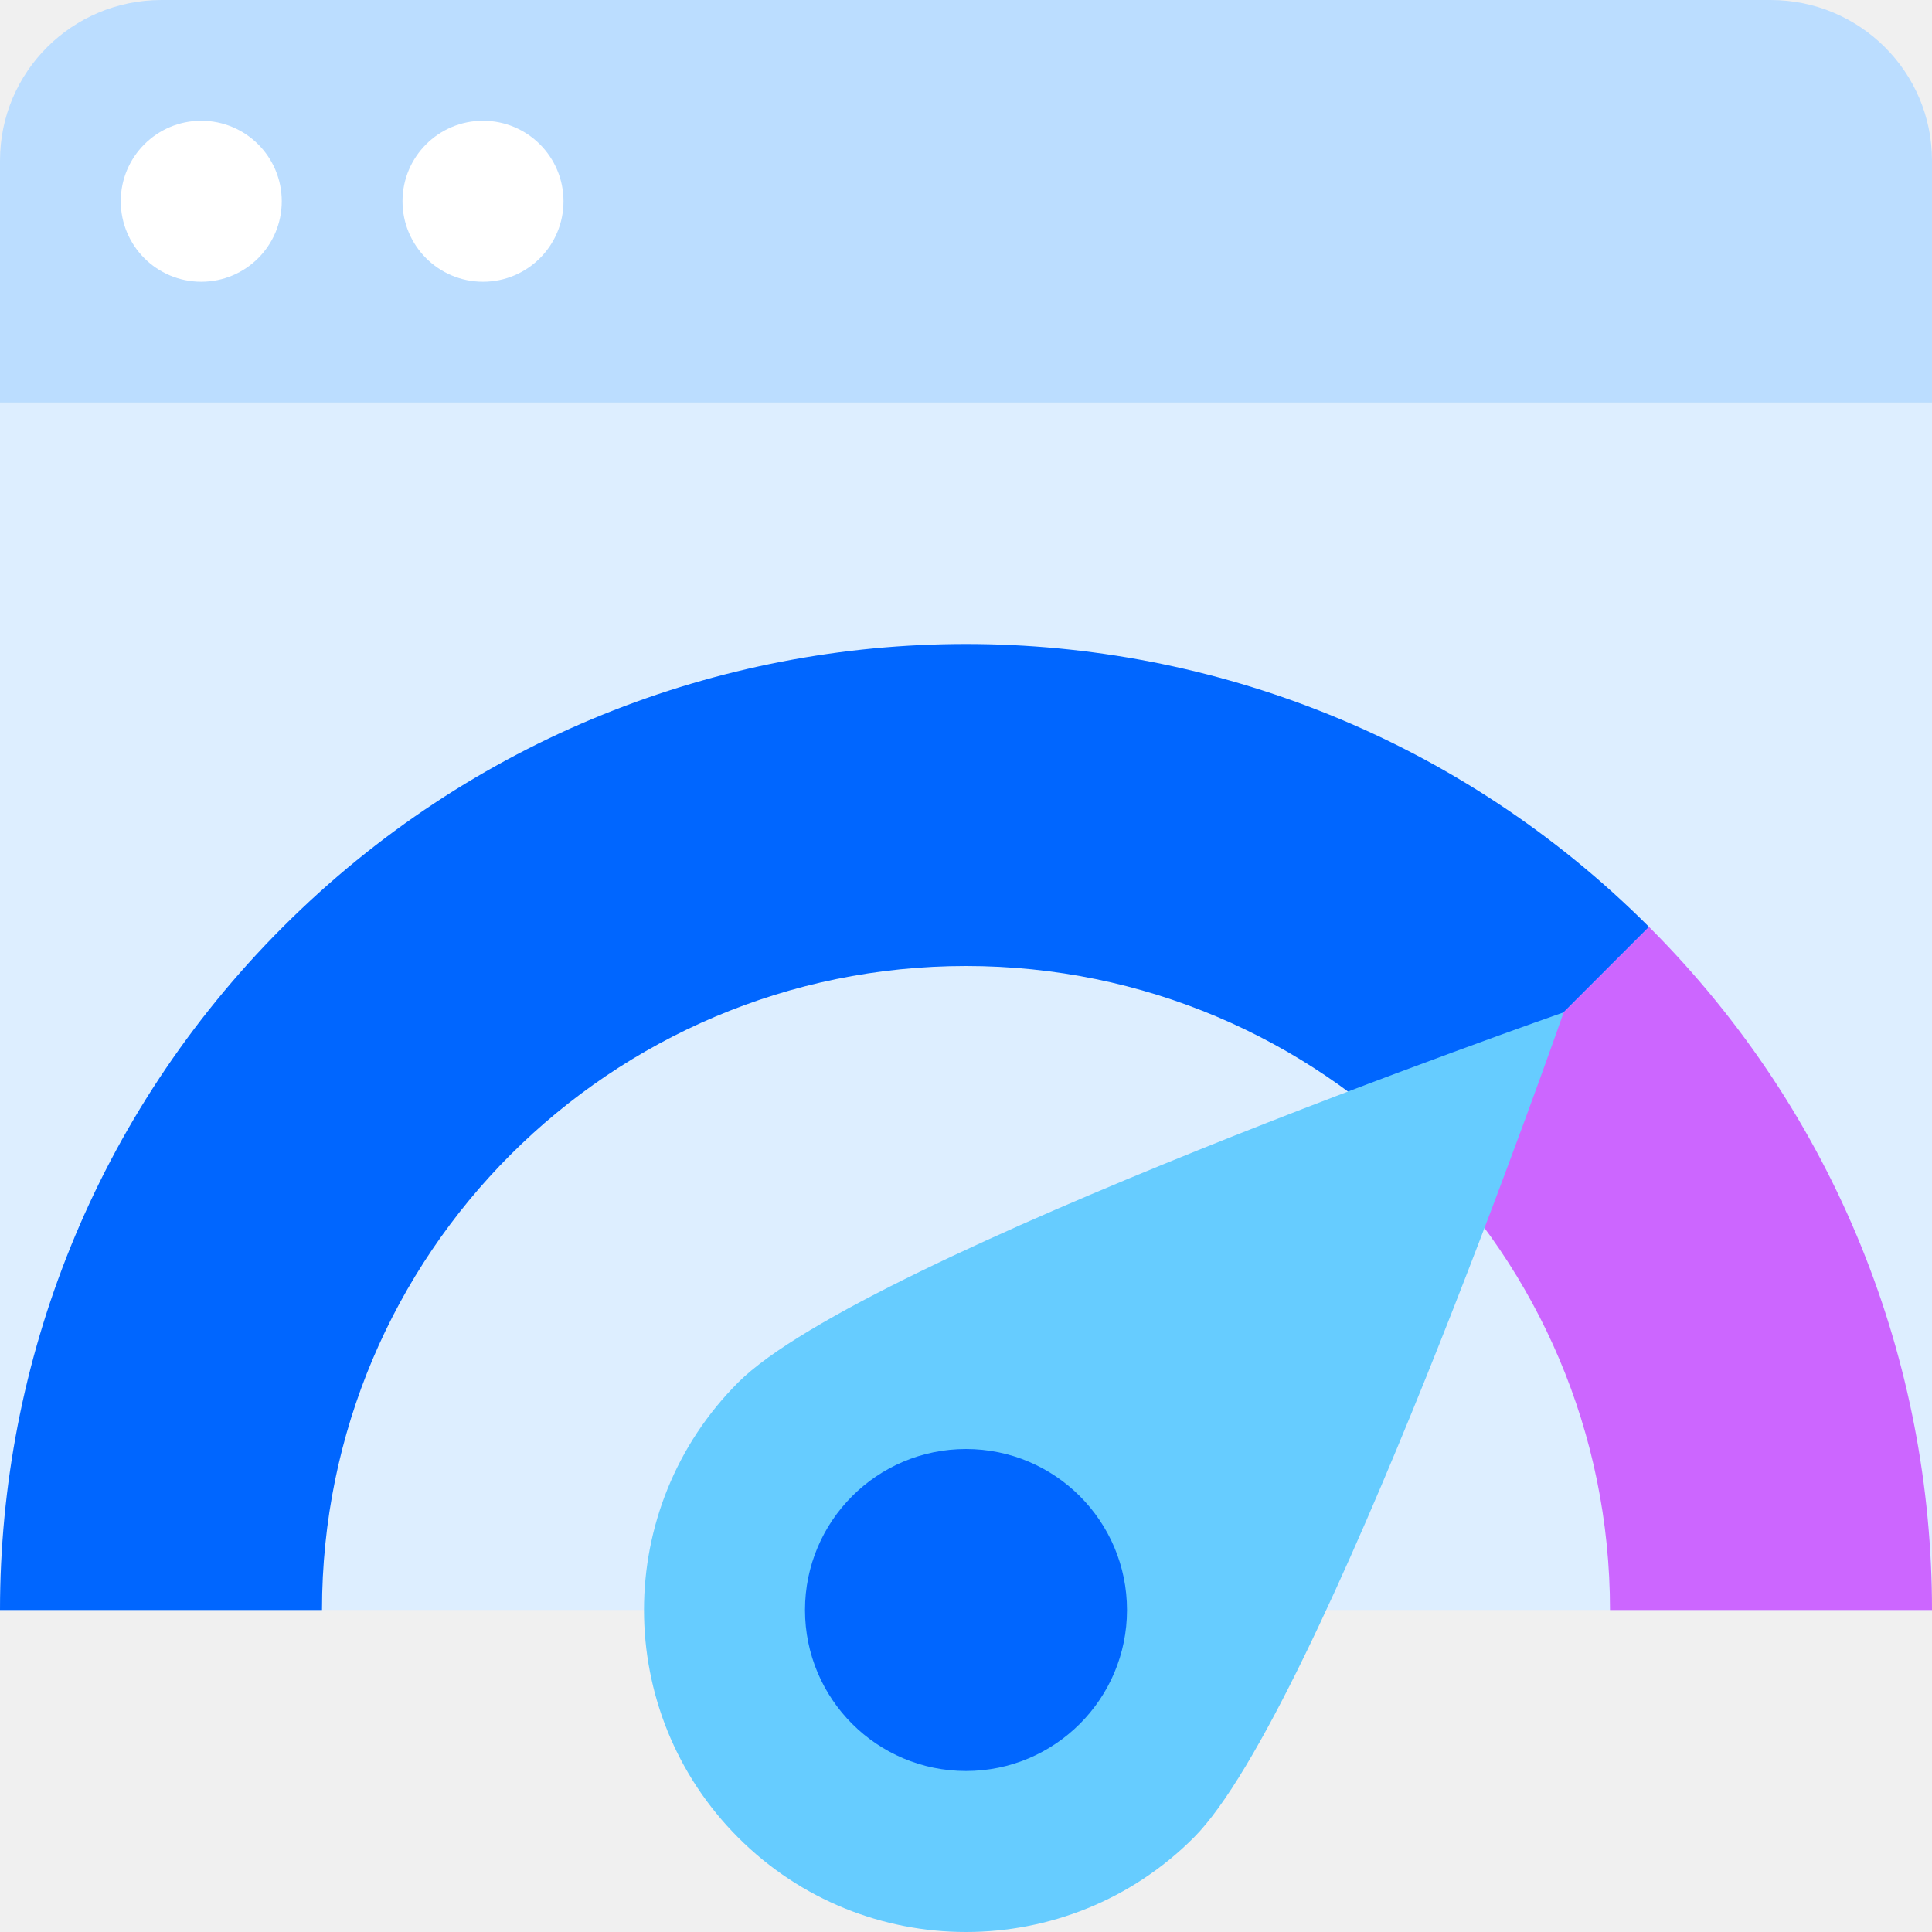
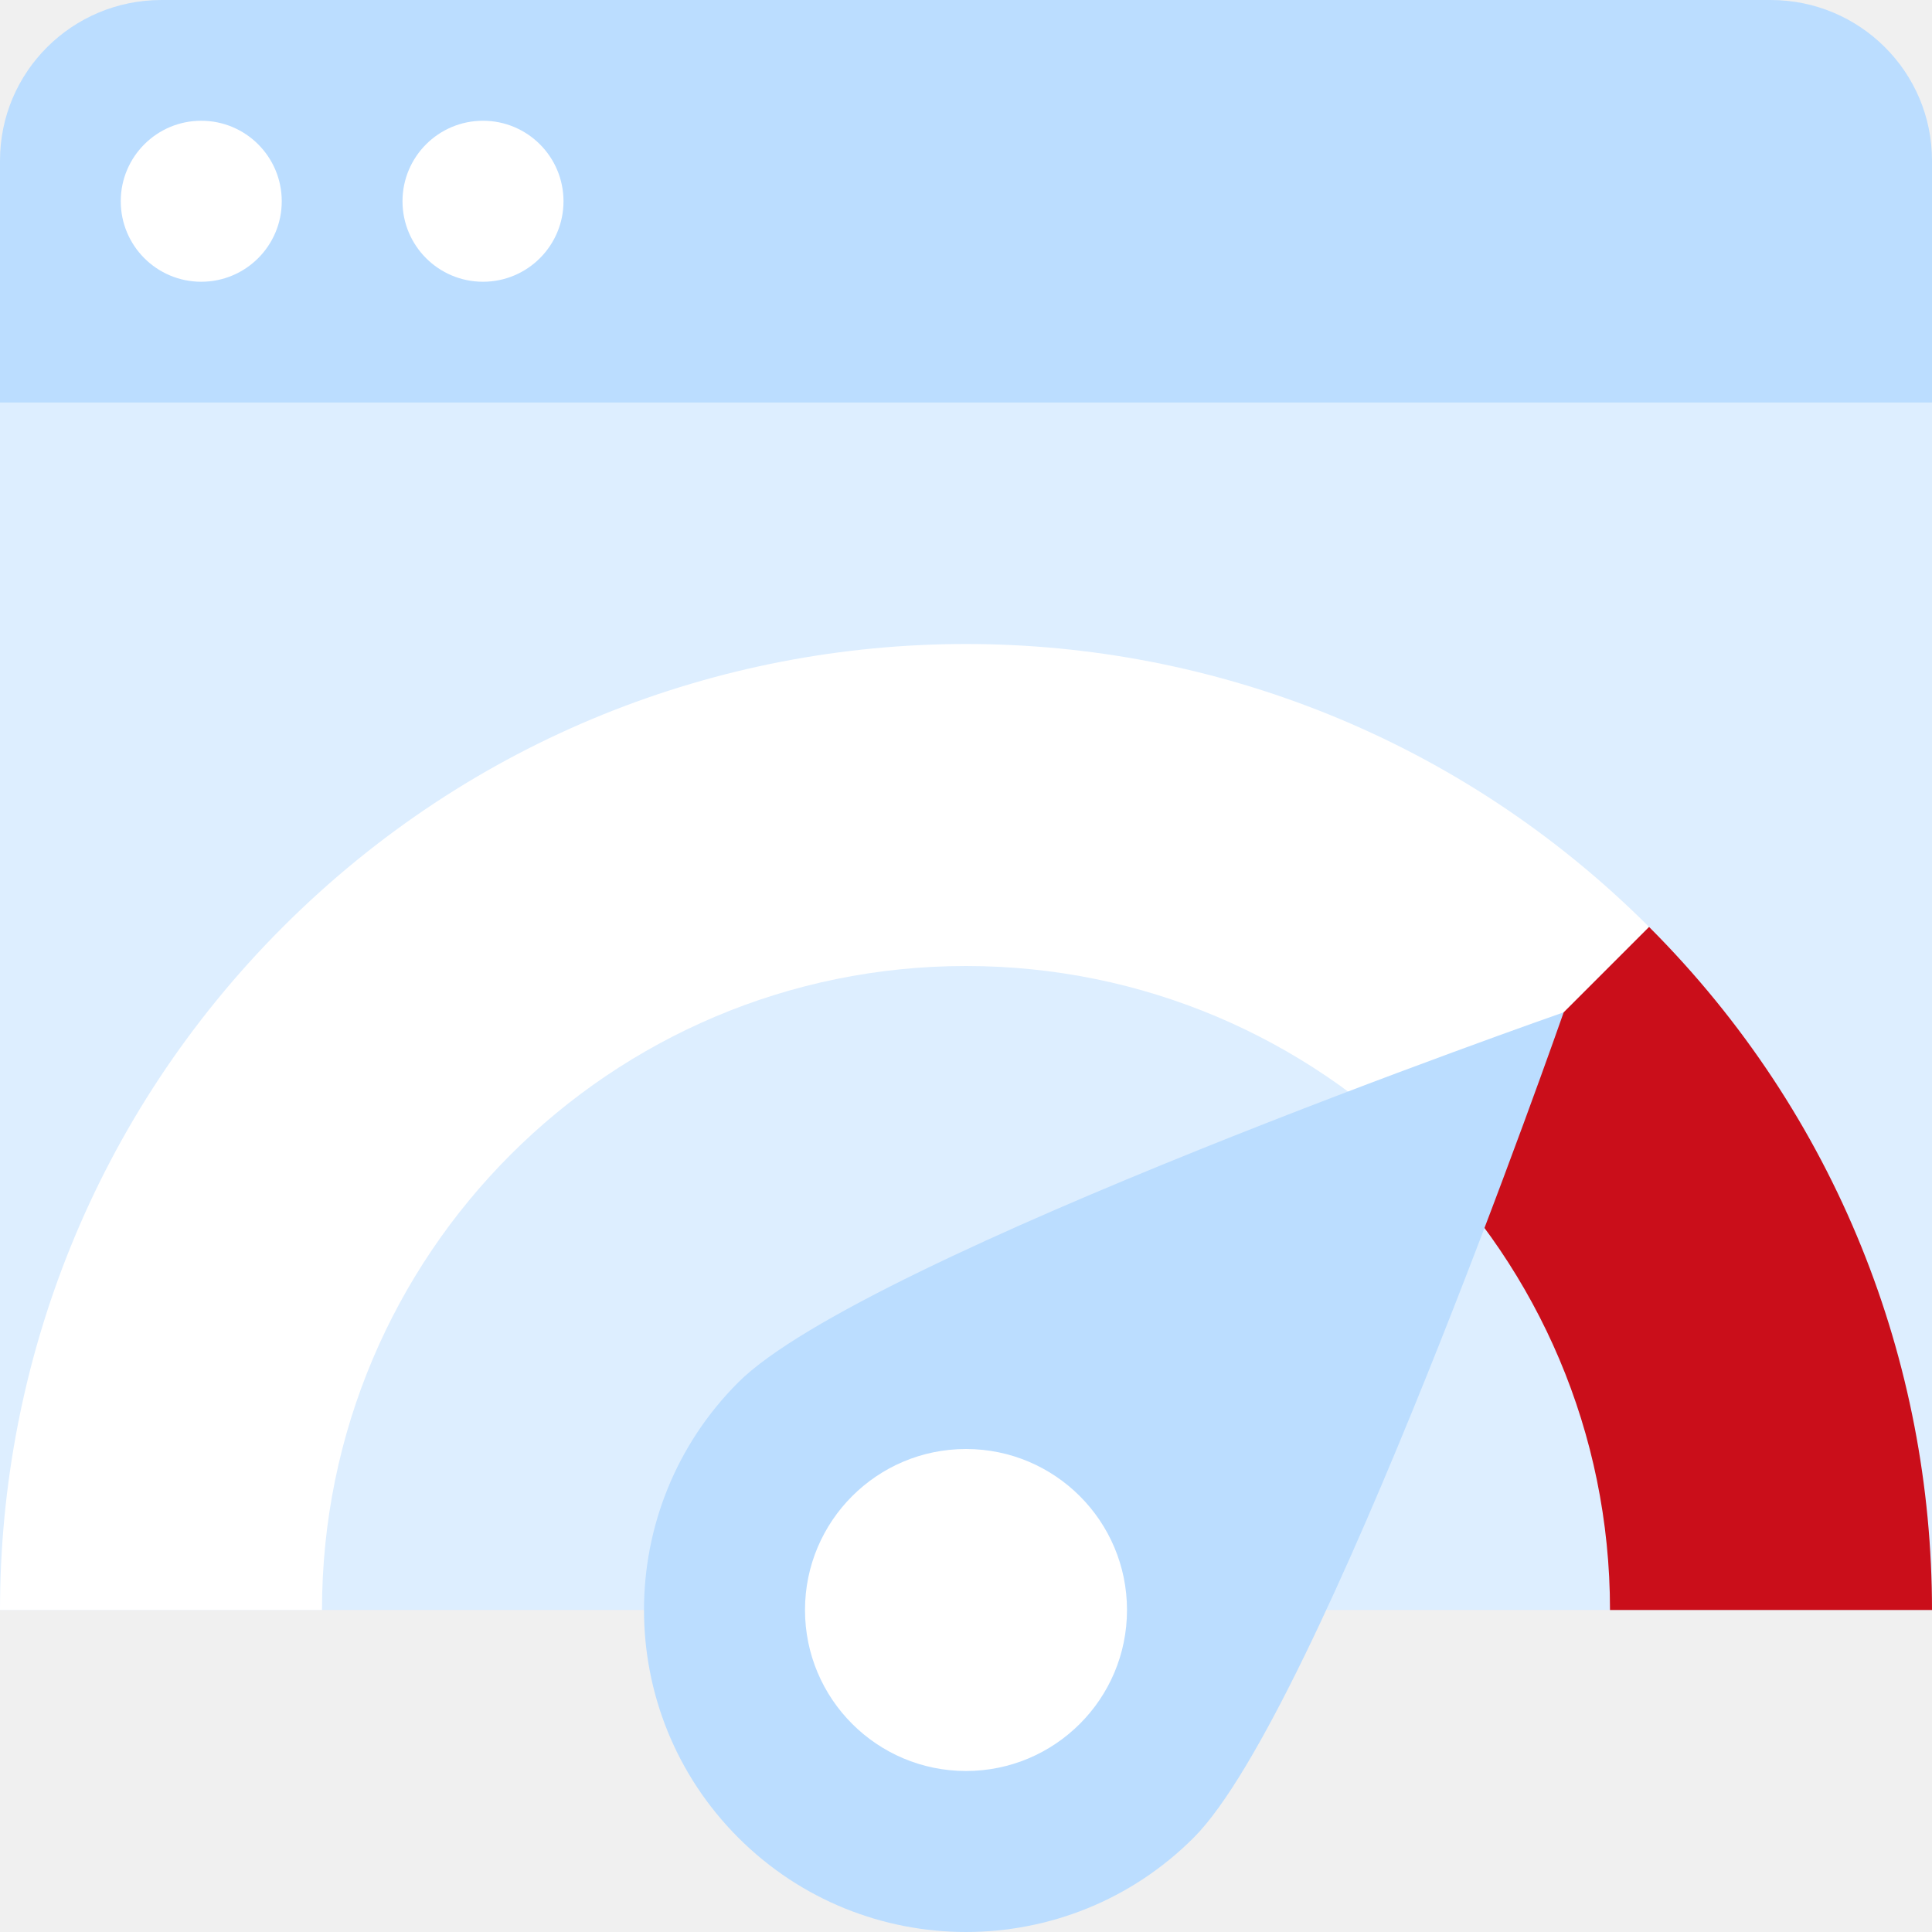
<svg xmlns="http://www.w3.org/2000/svg" width="512px" height="512px" viewBox="0 0 512 512" version="1.1">
  <g id="Page-1" stroke="none" stroke-width="1" fill="none" fill-rule="evenodd">
    <g id="pagespeed-insights" fill-rule="nonzero">
      <polygon id="Path" fill="#DDEEFF" points="0 106.667 512 106.667 512 426.667 0 426.667" />
      <path d="M512,106.667 L0,106.667 L0,42.56 C0,19.055 19.137,0 42.772,0 L469.228,0 C492.85,0 512,19.032 512,42.56 L512,106.667 Z" id="Path" fill="#BBDDFF" />
      <path d="M128,74.667 C116.218,74.667 106.667,65.115 106.667,53.333 C106.667,41.551 116.217,32 128,32 C139.783,32 149.333,41.551 149.333,53.333 C149.333,65.115 139.783,74.667 128,74.667 Z M53.333,74.667 C41.551,74.667 32,65.115 32,53.333 C32,41.551 41.551,32 53.333,32 C65.115,32 74.667,41.551 74.667,53.333 C74.667,65.115 65.115,74.667 53.333,74.667 Z" id="Shape" fill="#FFFFFF" />
-       <path d="M85.333,426.667 L0,426.667 C0,361.151 24.994,295.634 74.98,245.647 C174.955,145.673 337.045,145.673 437.02,245.647 L376.68,305.987 C345.795,275.103 303.128,256 256,256 C161.743,256 85.333,332.41 85.333,426.667 L85.333,426.667 Z" id="Path" fill="#0066FF" />
-       <path d="M426.667,426.667 L512,426.667 C512,361.151 487.006,295.634 437.02,245.647 L376.68,305.987 C407.564,336.872 426.667,379.538 426.667,426.667 Z" id="Path" fill="#CC66FF" />
-       <path d="M195.66,487.006 C162.335,453.682 162.335,399.652 195.66,366.326 C228.985,333.002 414.392,268.275 414.392,268.275 C414.392,268.275 349.665,453.682 316.34,487.006 C283.015,520.331 228.985,520.331 195.66,487.006 Z" id="Path" fill="#66CCFF" />
-       <path d="M256,469.333 C232.436,469.333 213.333,450.231 213.333,426.667 C213.333,403.103 232.436,384 256,384 C279.564,384 298.667,403.103 298.667,426.667 C298.667,450.231 279.564,469.333 256,469.333 Z" id="Path" fill="#0066FF" />
+       <path d="M0,426.667 C0,361.151 24.994,295.634 74.98,245.647 C174.955,145.673 337.045,145.673 437.02,245.647 L376.68,305.987 C345.795,275.103 303.128,256 256,256 C161.743,256 85.333,332.41 85.333,426.667 L0,426.667 Z" id="Path" fill="#FFFFFF" />
+       <path d="M426.667,426.667 L512,426.667 C512,361.151 487.006,295.634 437.02,245.647 L376.68,305.987 C407.564,336.872 426.667,379.538 426.667,426.667 Z" id="Path" fill="#CA0E1A" />
+       <path d="M195.66,487.006 C162.335,453.682 162.335,399.652 195.66,366.326 C228.985,333.002 414.392,268.275 414.392,268.275 C414.392,268.275 349.665,453.682 316.34,487.006 C283.015,520.331 228.985,520.331 195.66,487.006 Z" id="Path" fill="#BBDDFF" />
+       <path d="M256,469.333 C232.436,469.333 213.333,450.231 213.333,426.667 C213.333,403.103 232.436,384 256,384 C279.564,384 298.667,403.103 298.667,426.667 C298.667,450.231 279.564,469.333 256,469.333 Z" id="Path" fill="#FFFFFF" />
    </g>
  </g>
</svg>
